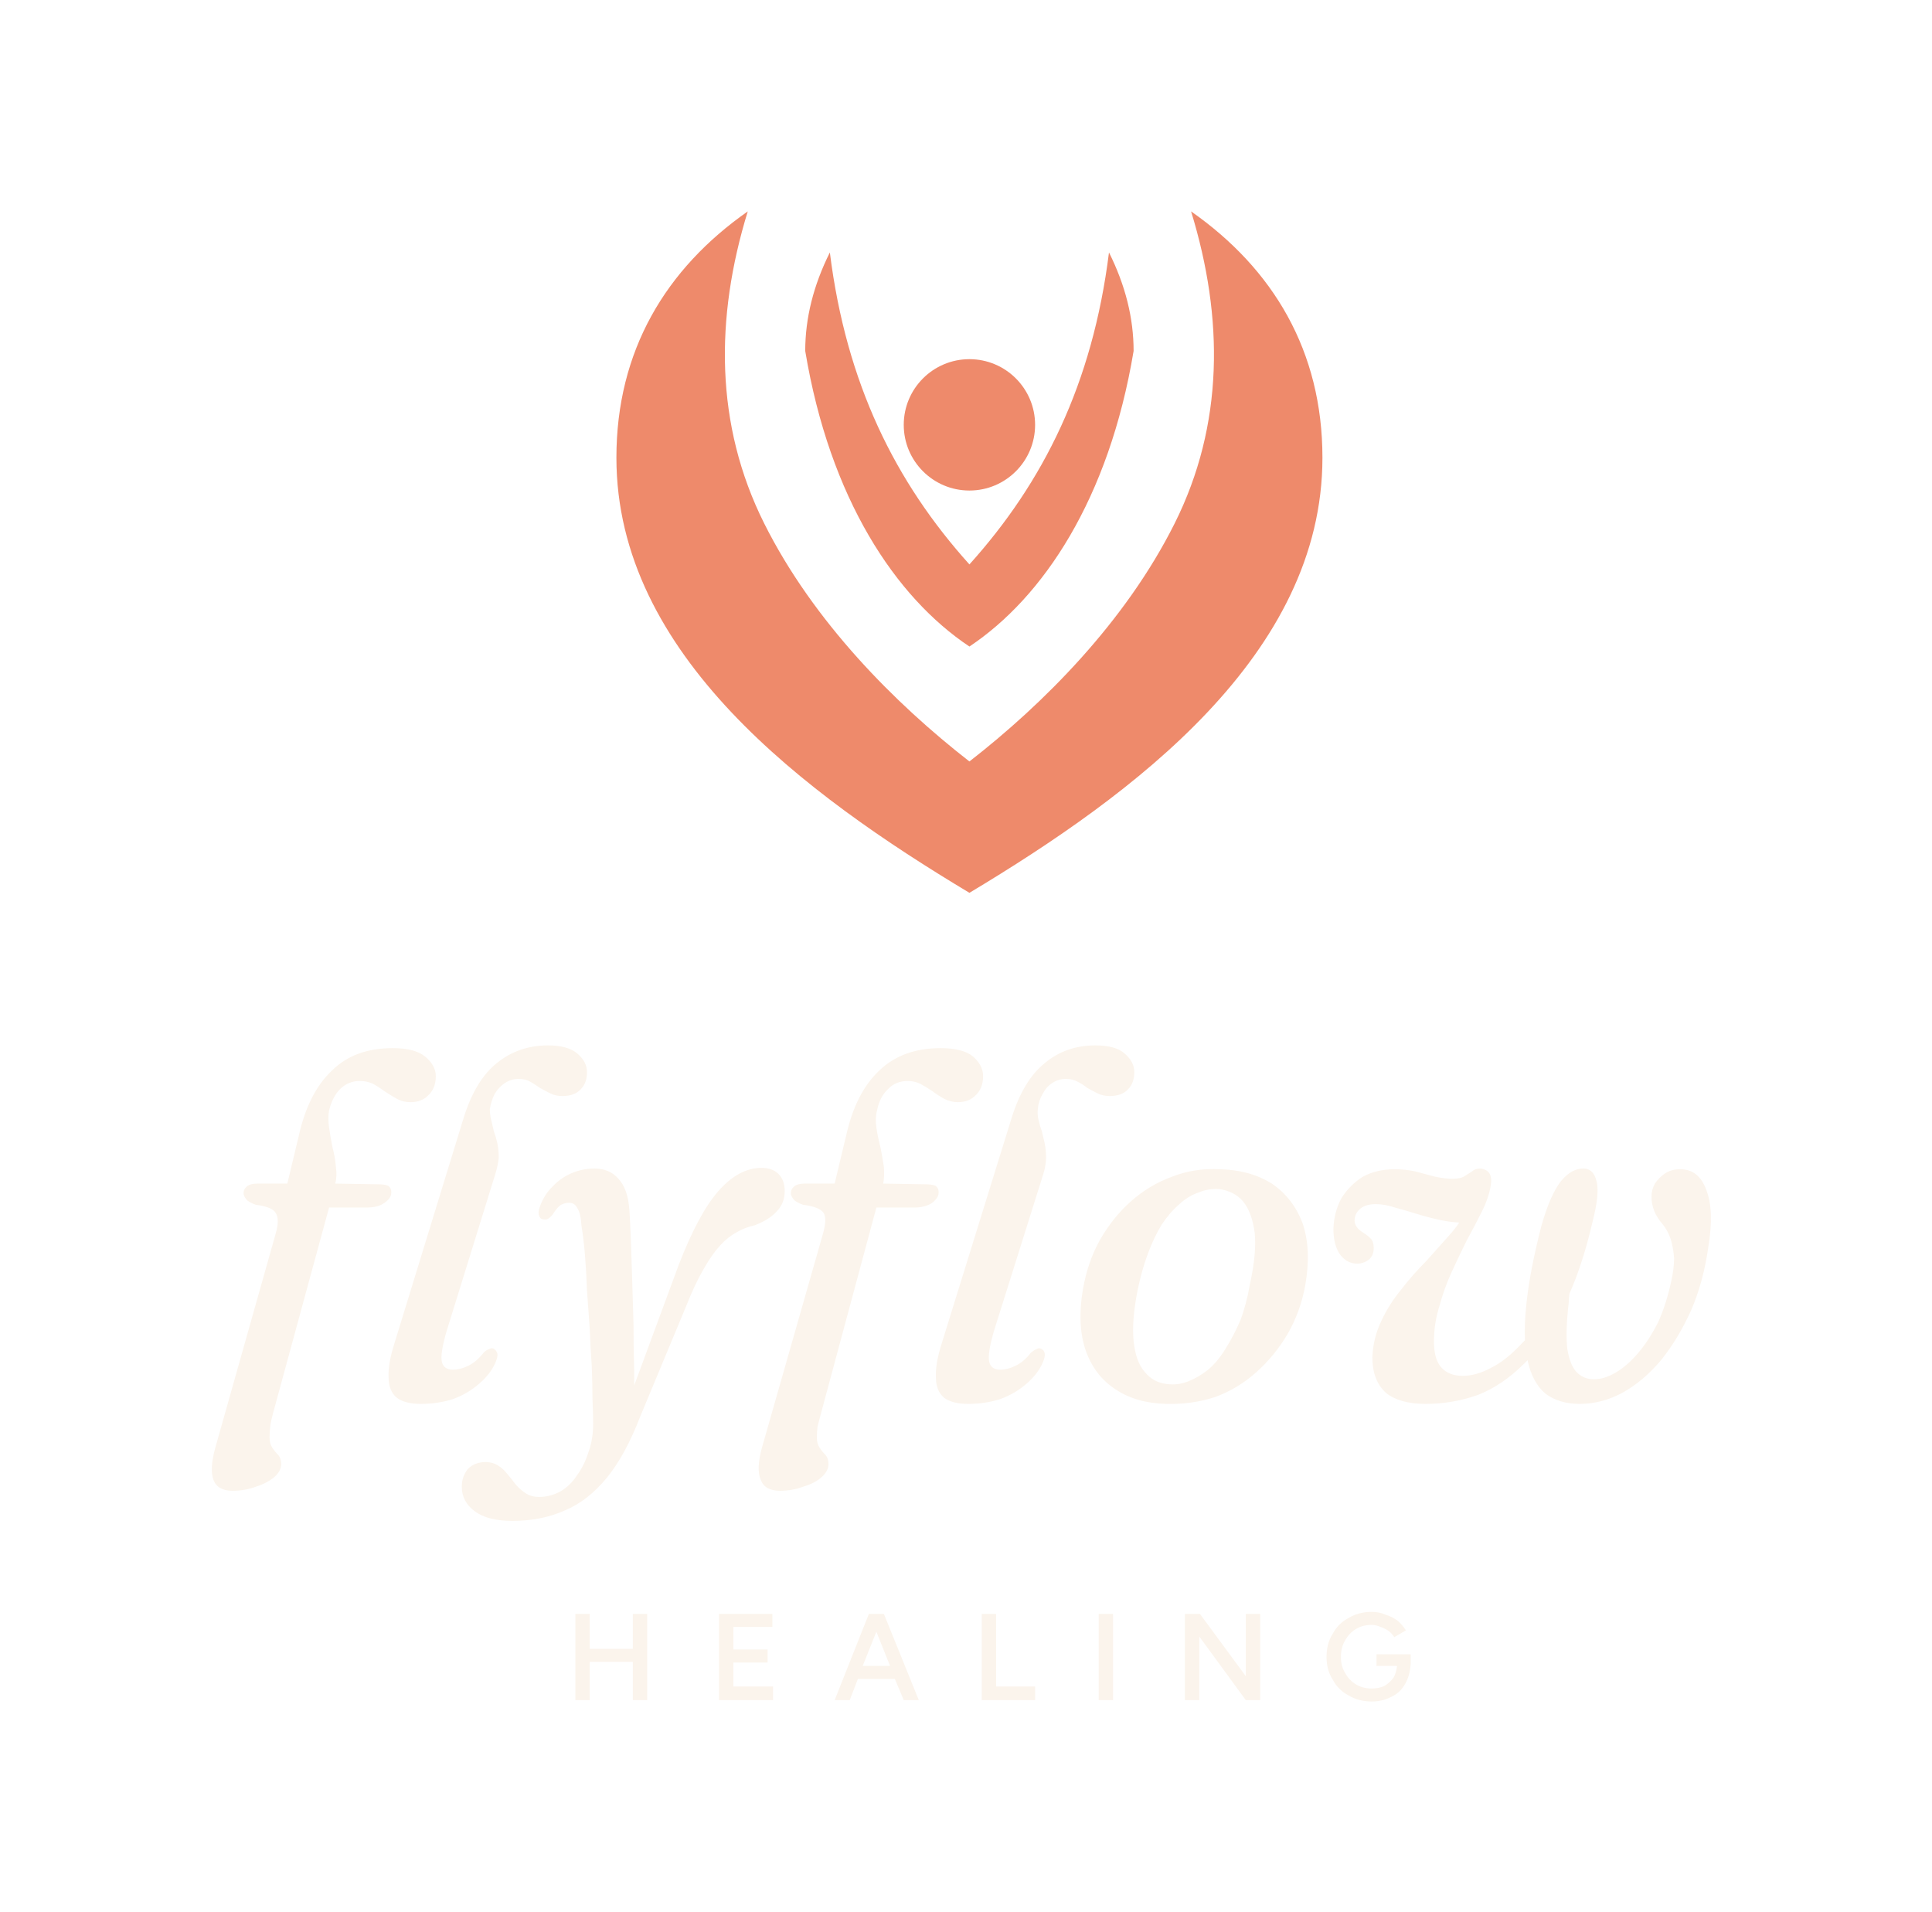
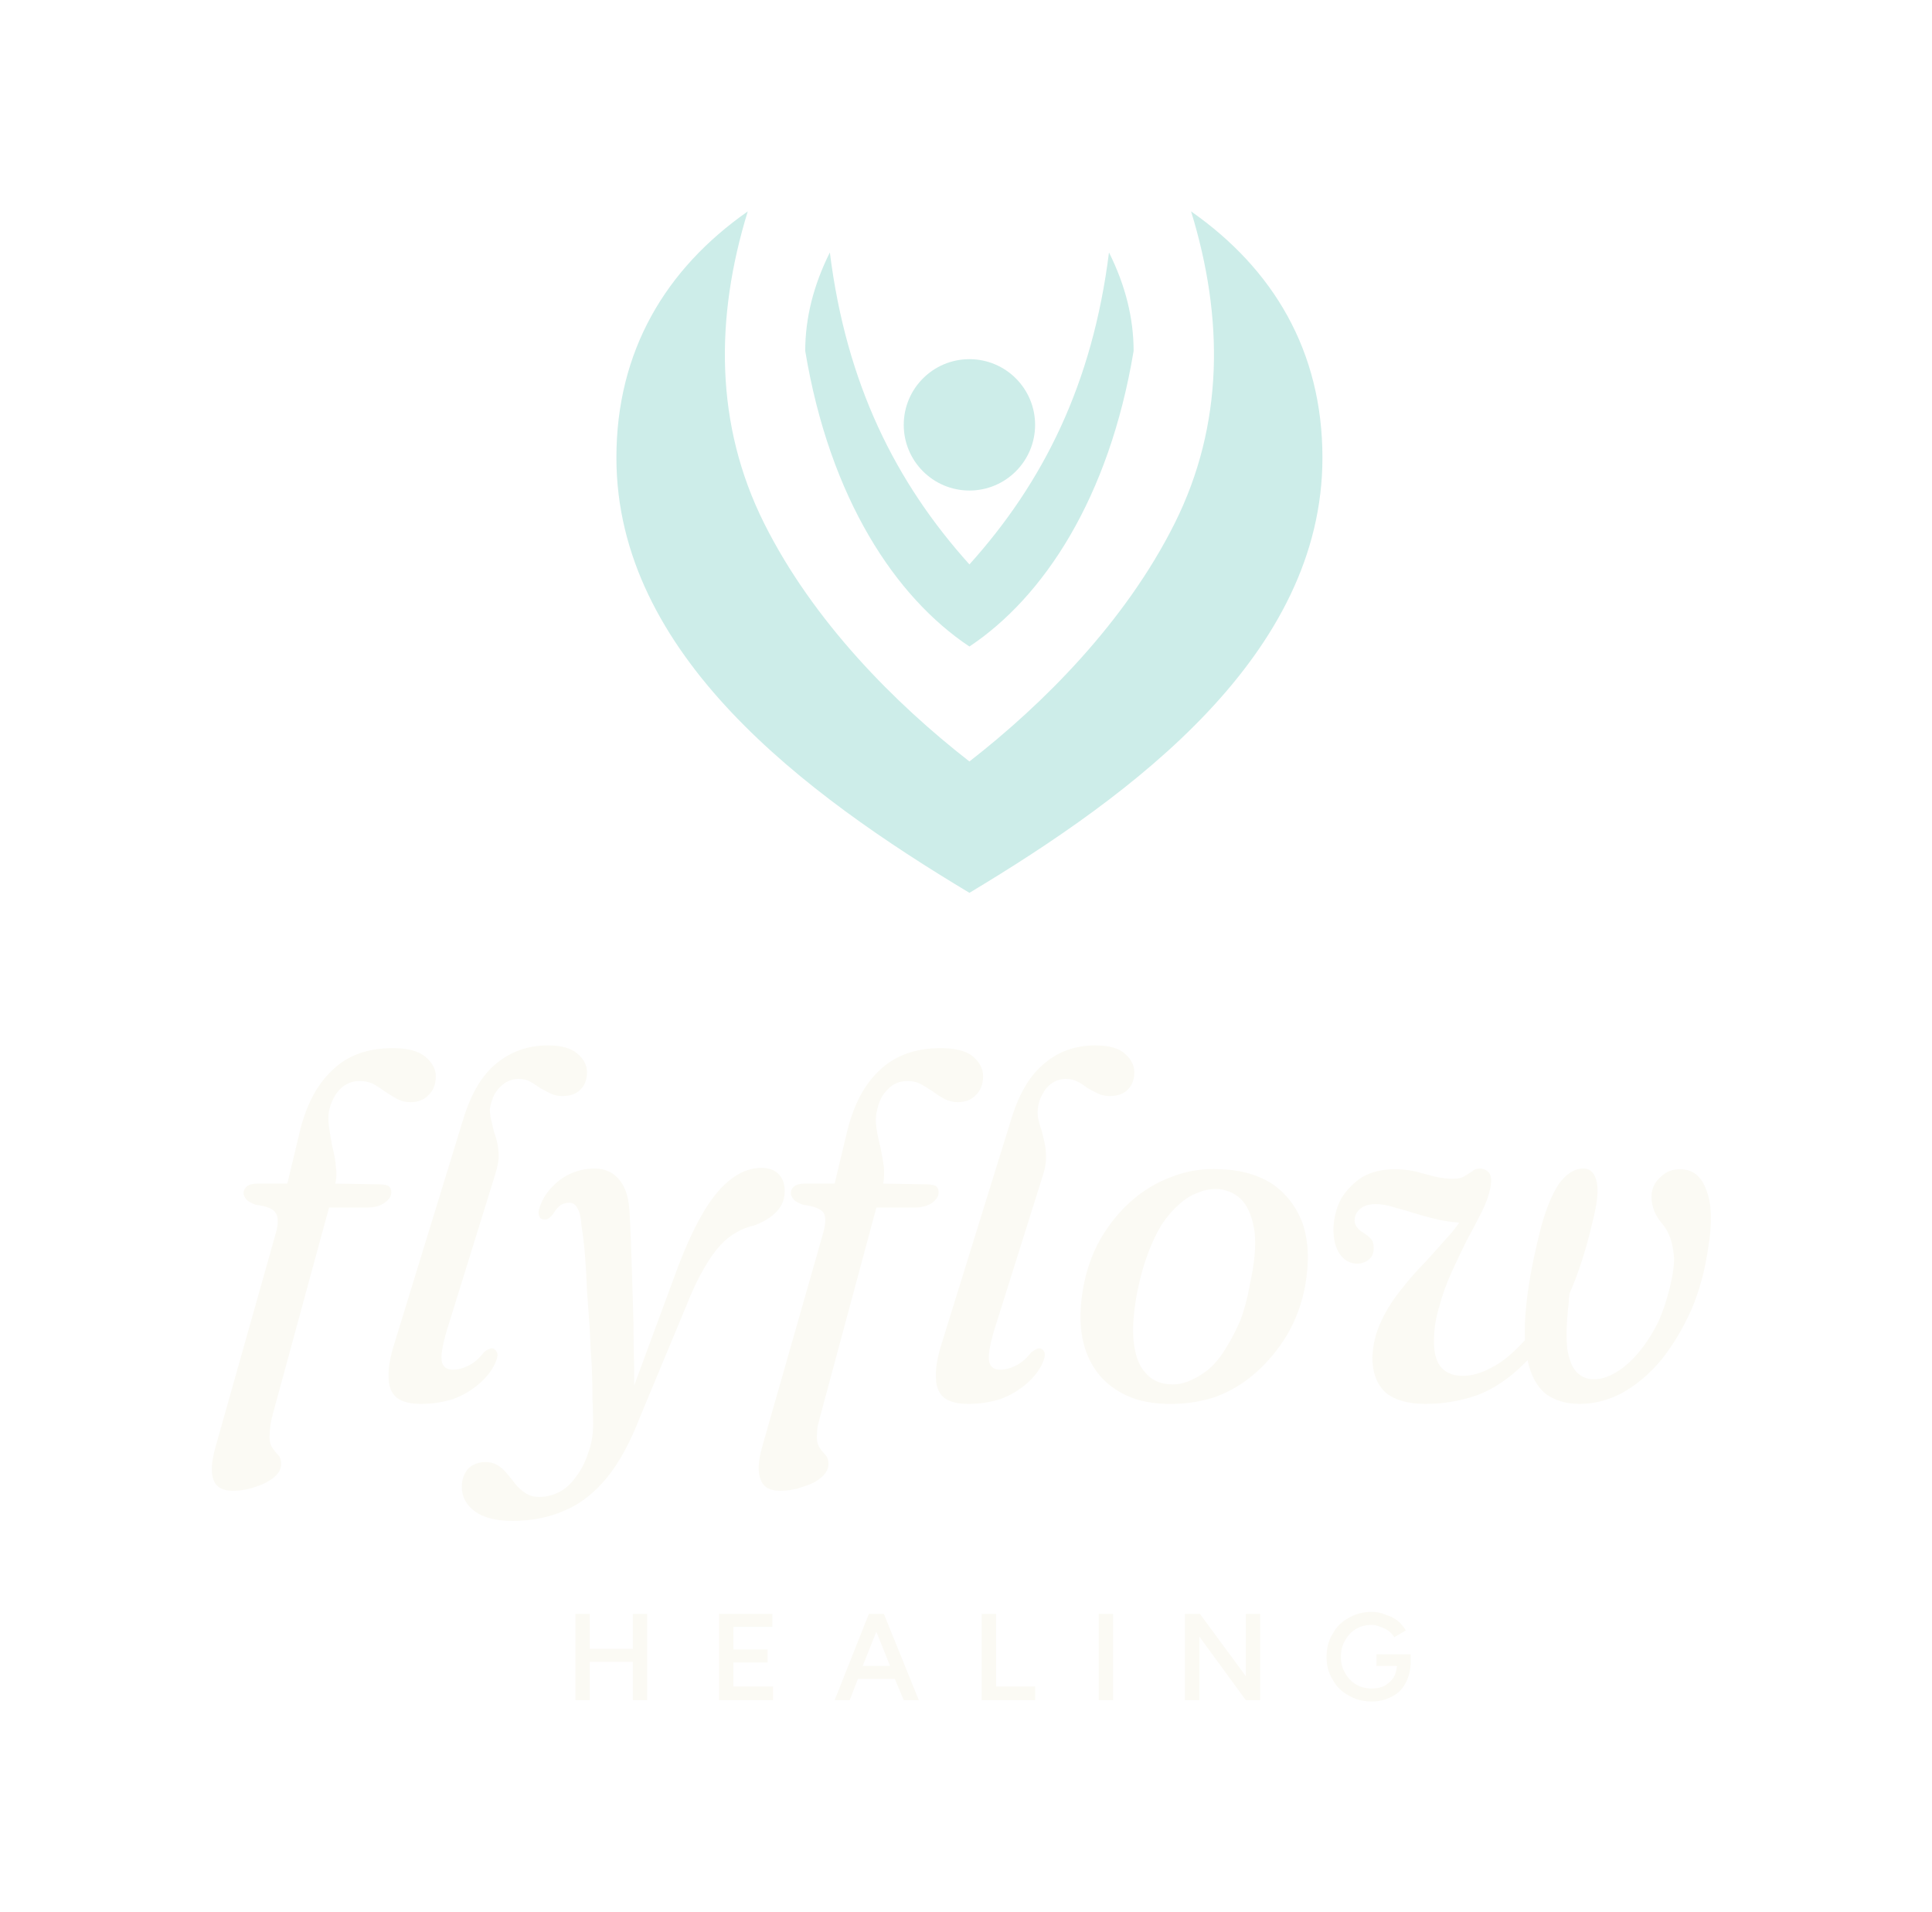
<svg xmlns="http://www.w3.org/2000/svg" viewBox="-31.7 -204.3 282.4 279.0" width="282" height="279">
-   <g transform="translate(50.0 -184.4) scale(1.2)" fill="#EE8A6B">
+   <g transform="translate(50.0 -184.4) scale(1.2)" fill="#CDEDE9">
    <circle cx="50" cy="35" r="8" />
    <path d="M50 92 C30 80 7 63 7 39 C7 26 13 16 23 9 C19 22 19 35 25 47 C31 59 41 69 50 76 C59 69 69 59 75 47 C81 35 81 22 77 9 C87 16 93 26 93 39 C93 63 70 80 50 92 Z" />
    <path d="M50 62 C41 56 33 44 30 26 C30 22 31 18 33 14 C35 30 41 42 50 52 C59 42 65 30 67 14 C69 18 70 22 70 26 C67 44 59 56 50 62 Z" />
  </g>
-   <path fill="#FBF4EC" d="M3.9 -30.1Q3.9 -30.7 4.4 -31.1Q4.9 -31.5 5.9 -31.5H10.3L12.0 -38.6Q13.4 -44.8 16.8 -48.0Q20.1 -51.3 25.7 -51.3Q28.9 -51.3 30.4 -50.1Q32.0 -48.8 32.0 -47.2Q32.0 -45.5 31.0 -44.5Q30.0 -43.4 28.3 -43.4Q27.2 -43.4 26.3 -43.9Q25.4 -44.4 24.5 -45.0Q23.7 -45.6 22.8 -46.1Q21.9 -46.5 20.9 -46.5Q19.2 -46.5 18.0 -45.3Q16.9 -44.2 16.4 -42.2Q16.2 -41.1 16.4 -39.7Q16.6 -38.3 16.9 -36.8Q17.3 -35.3 17.4 -33.9Q17.6 -32.6 17.3 -31.5L23.5 -31.4Q24.5 -31.4 25.0 -31.2Q25.5 -30.9 25.5 -30.2Q25.5 -29.6 25.0 -29.1Q24.5 -28.6 23.8 -28.3Q23.0 -28.0 21.9 -28.0H16.4L8.2 2.1Q7.9 3.2 7.8 4.0Q7.7 4.9 7.7 5.6Q7.7 6.5 8.1 7.1Q8.5 7.7 9.0 8.2Q9.4 8.7 9.4 9.5Q9.4 10.5 8.4 11.4Q7.3 12.3 5.7 12.8Q4.1 13.4 2.3 13.4Q0.1 13.4 -0.5 11.8Q-1.1 10.2 -0.2 7.0L8.6 -24.2Q9.2 -26.3 8.6 -27.2Q8.1 -28.1 5.7 -28.4Q4.6 -28.8 4.3 -29.2Q3.9 -29.7 3.9 -30.1Z M48.4 -51.7Q51.3 -51.7 52.7 -50.5Q54.1 -49.3 54.1 -47.8Q54.1 -46.2 53.2 -45.3Q52.3 -44.3 50.5 -44.3Q49.5 -44.3 48.7 -44.7Q47.9 -45.1 47.2 -45.5Q46.5 -46.0 45.8 -46.4Q45.1 -46.8 44.1 -46.8Q43.0 -46.8 42.1 -46.2Q41.2 -45.6 40.6 -44.6Q40.1 -43.6 39.9 -42.4Q39.9 -41.6 40.1 -40.8Q40.3 -39.9 40.5 -39.1Q40.8 -38.3 41.0 -37.4Q41.2 -36.4 41.2 -35.3Q41.1 -34.2 40.7 -32.9L33.6 -10.0Q32.6 -6.6 32.9 -5.4Q33.2 -4.3 34.5 -4.3Q35.6 -4.3 36.8 -4.9Q38.0 -5.5 39.0 -6.8Q39.4 -7.2 39.8 -7.3Q40.1 -7.5 40.4 -7.4Q40.8 -7.2 41.0 -6.7Q41.1 -6.2 40.7 -5.3Q40.0 -3.7 38.4 -2.3Q36.7 -0.8 34.5 -0.0Q32.3 0.7 29.8 0.7Q27.5 0.7 26.3 -0.2Q25.1 -1.2 25.1 -3.2Q25.0 -5.2 26.0 -8.3L36.1 -41.2Q37.8 -46.6 40.9 -49.1Q44.1 -51.7 48.4 -51.7Z M67.5 -19.6Q70.4 -27.1 73.3 -30.4Q76.3 -33.8 79.6 -33.8Q81.2 -33.8 82.1 -32.9Q83.0 -32.0 83.0 -30.4Q83.0 -28.6 81.8 -27.4Q80.7 -26.2 78.6 -25.4Q77.2 -25.1 76.0 -24.4Q74.7 -23.7 73.6 -22.5Q72.4 -21.2 71.2 -19.1Q69.9 -16.9 68.6 -13.6L61.9 2.5Q59.7 8.2 57.0 11.5Q54.2 14.9 50.8 16.3Q47.4 17.8 43.2 17.8Q39.6 17.8 37.7 16.4Q35.8 15.0 35.8 12.8Q35.8 11.3 36.7 10.2Q37.7 9.2 39.3 9.2Q40.3 9.2 41.1 9.7Q41.9 10.2 42.5 11.0Q43.1 11.7 43.7 12.5Q44.4 13.3 45.2 13.8Q46.0 14.3 47.1 14.3Q48.7 14.3 50.2 13.5Q51.6 12.7 52.6 11.2Q53.7 9.7 54.3 7.8Q55.0 5.9 55.0 3.6Q55.0 2.1 54.9 -0.0Q54.9 -2.2 54.8 -4.8Q54.6 -7.5 54.5 -10.3Q54.3 -13.2 54.1 -15.9Q54.0 -18.7 53.8 -21.1Q53.6 -23.5 53.3 -25.3Q53.2 -27.1 52.7 -27.9Q52.3 -28.7 51.5 -28.7Q50.9 -28.7 50.3 -28.4Q49.7 -28.0 49.1 -27.0Q48.7 -26.5 48.3 -26.3Q48.0 -26.2 47.6 -26.3Q47.3 -26.3 47.1 -26.8Q46.9 -27.3 47.2 -28.1Q47.8 -29.8 49.0 -31.0Q50.2 -32.3 51.8 -33.0Q53.4 -33.7 55.2 -33.7Q57.4 -33.7 58.7 -32.2Q60.1 -30.7 60.3 -27.6Q60.4 -26.2 60.5 -23.6Q60.6 -21.0 60.7 -17.7Q60.8 -14.5 60.9 -11.0Q60.9 -7.5 61.0 -4.2Q61.0 -3.0 61.0 -2.0Z M83.9 -30.1Q83.9 -30.7 84.4 -31.1Q84.9 -31.5 85.9 -31.5H90.3L92.0 -38.6Q93.4 -44.8 96.8 -48.0Q100.2 -51.3 105.8 -51.3Q109.0 -51.3 110.5 -50.1Q112.0 -48.8 112.0 -47.2Q112.0 -45.5 111.0 -44.5Q110.0 -43.4 108.3 -43.4Q107.3 -43.4 106.3 -43.9Q105.4 -44.4 104.6 -45.0Q103.7 -45.6 102.8 -46.1Q101.9 -46.5 101.0 -46.5Q99.2 -46.5 98.1 -45.3Q96.9 -44.2 96.5 -42.2Q96.2 -41.1 96.4 -39.7Q96.6 -38.3 97.0 -36.8Q97.3 -35.3 97.5 -33.9Q97.6 -32.6 97.4 -31.5L103.5 -31.4Q104.5 -31.4 105.0 -31.2Q105.5 -30.9 105.5 -30.2Q105.5 -29.6 105.0 -29.1Q104.6 -28.6 103.8 -28.3Q103.0 -28.0 102.0 -28.0H96.4L88.3 2.1Q88.0 3.2 87.8 4.0Q87.7 4.9 87.7 5.6Q87.7 6.5 88.1 7.1Q88.5 7.7 89.0 8.2Q89.4 8.7 89.4 9.5Q89.4 10.5 88.4 11.4Q87.4 12.3 85.7 12.8Q84.1 13.4 82.3 13.4Q80.1 13.4 79.5 11.8Q78.8 10.2 79.7 7.0L88.6 -24.2Q89.2 -26.3 88.7 -27.2Q88.1 -28.1 85.7 -28.4Q84.6 -28.8 84.3 -29.2Q83.9 -29.7 83.9 -30.1Z M128.4 -51.7Q131.4 -51.7 132.7 -50.5Q134.1 -49.3 134.1 -47.8Q134.1 -46.2 133.2 -45.3Q132.3 -44.3 130.5 -44.3Q129.5 -44.3 128.7 -44.7Q127.9 -45.1 127.2 -45.5Q126.6 -46.0 125.8 -46.4Q125.1 -46.8 124.1 -46.8Q123.0 -46.8 122.1 -46.2Q121.2 -45.6 120.7 -44.6Q120.1 -43.6 120.0 -42.4Q119.9 -41.6 120.1 -40.8Q120.3 -39.9 120.6 -39.1Q120.8 -38.3 121.0 -37.4Q121.2 -36.4 121.2 -35.3Q121.2 -34.2 120.8 -32.9L113.6 -10.0Q112.6 -6.6 112.9 -5.4Q113.2 -4.3 114.5 -4.3Q115.6 -4.3 116.8 -4.9Q118.0 -5.5 119.0 -6.8Q119.5 -7.2 119.8 -7.3Q120.1 -7.5 120.4 -7.4Q120.9 -7.2 121.0 -6.7Q121.1 -6.2 120.7 -5.3Q120.0 -3.7 118.4 -2.3Q116.7 -0.8 114.5 -0.0Q112.3 0.7 109.8 0.7Q107.5 0.7 106.3 -0.2Q105.1 -1.2 105.1 -3.2Q105.0 -5.2 106.0 -8.3L116.2 -41.2Q117.9 -46.6 121.0 -49.1Q124.1 -51.7 128.4 -51.7Z M146.6 -33.6Q151.0 -33.5 154.2 -31.5Q157.3 -29.4 158.7 -25.7Q160.0 -21.9 159.1 -16.7Q158.4 -12.8 156.5 -9.5Q154.6 -6.3 151.9 -3.9Q149.2 -1.5 145.9 -0.3Q142.5 0.8 138.8 0.7Q134.4 0.6 131.4 -1.4Q128.3 -3.4 127.0 -7.1Q125.7 -10.9 126.6 -16.1Q127.3 -20.1 129.1 -23.3Q131.0 -26.6 133.6 -28.9Q136.3 -31.3 139.6 -32.5Q142.9 -33.8 146.6 -33.6ZM138.9 -2.2Q140.5 -2.0 142.0 -2.6Q143.5 -3.2 144.9 -4.3Q146.3 -5.5 147.4 -7.3Q148.6 -9.2 149.6 -11.5Q150.5 -13.9 151.0 -16.8Q152.0 -21.3 151.7 -24.3Q151.3 -27.3 150.0 -28.9Q148.7 -30.4 146.5 -30.7Q144.9 -30.8 143.5 -30.2Q142.0 -29.7 140.7 -28.5Q139.3 -27.3 138.1 -25.5Q137.0 -23.7 136.1 -21.3Q135.2 -18.9 134.6 -16.0Q133.7 -11.5 134.0 -8.5Q134.3 -5.5 135.6 -4.0Q136.9 -2.4 138.9 -2.2Z M199.9 -33.7Q201.3 -33.6 201.7 -31.7Q202.1 -29.9 201.1 -26.0Q199.7 -19.9 197.7 -15.4Q197.6 -14.7 197.6 -14.1Q197.1 -9.8 197.4 -7.3Q197.8 -4.9 198.8 -3.9Q199.8 -2.9 201.3 -2.9Q202.8 -2.9 204.5 -3.9Q206.2 -4.9 207.8 -6.8Q209.4 -8.7 210.7 -11.3Q211.9 -14.0 212.6 -17.3Q213.0 -19.1 213.0 -20.6Q212.9 -22.1 212.5 -23.4Q212.1 -24.6 211.3 -25.6Q210.5 -26.5 210.1 -27.5Q209.7 -28.5 209.7 -29.6Q209.7 -30.6 210.2 -31.5Q210.8 -32.4 211.7 -33.0Q212.6 -33.6 213.9 -33.6Q216.6 -33.6 217.7 -30.6Q218.9 -27.6 218.0 -22.2Q217.3 -17.2 215.5 -13.0Q213.6 -8.8 211.1 -5.7Q208.5 -2.6 205.4 -0.9Q202.4 0.7 199.2 0.7Q196.2 0.7 194.2 -0.8Q192.3 -2.4 191.6 -5.6Q191.6 -5.7 191.6 -5.7Q191.3 -5.4 191.1 -5.2Q187.9 -2.0 184.3 -0.6Q180.6 0.7 176.7 0.7Q172.9 0.7 170.9 -0.9Q168.9 -2.7 168.9 -6.1Q169.0 -8.9 170.2 -11.4Q171.3 -13.8 173.1 -16.0Q174.8 -18.2 176.7 -20.1Q178.5 -22.1 180.1 -23.9Q181.0 -24.9 181.6 -25.8Q180.1 -25.9 178.7 -26.2Q176.9 -26.6 175.3 -27.1Q173.7 -27.6 172.2 -28.0Q170.7 -28.5 169.4 -28.5Q167.9 -28.5 167.1 -27.8Q166.3 -27.1 166.3 -26.1Q166.3 -25.1 167.6 -24.3Q168.4 -23.8 168.8 -23.3Q169.1 -22.8 169.1 -22.1Q169.1 -21.0 168.4 -20.4Q167.6 -19.8 166.7 -19.8Q165.2 -19.8 164.2 -21.1Q163.2 -22.5 163.2 -24.9Q163.3 -27.4 164.4 -29.4Q165.6 -31.3 167.5 -32.5Q169.5 -33.6 172.2 -33.6Q173.6 -33.6 175.1 -33.3Q176.6 -32.9 178.1 -32.5Q179.6 -32.2 180.6 -32.2Q181.8 -32.2 182.4 -32.6Q183.0 -33.0 183.5 -33.3Q183.9 -33.7 184.7 -33.7Q185.6 -33.6 186.0 -33.0Q186.4 -32.4 186.2 -31.2Q185.9 -29.4 184.9 -27.4Q183.9 -25.4 182.7 -23.2Q181.6 -21.0 180.5 -18.6Q179.4 -16.2 178.7 -13.6Q177.9 -11.1 177.9 -8.4Q177.9 -5.8 179.0 -4.6Q180.1 -3.4 182.1 -3.4Q184.1 -3.4 186.3 -4.6Q188.5 -5.7 190.8 -8.2Q191.0 -8.4 191.2 -8.6Q191.1 -10.9 191.4 -13.8Q191.9 -18.7 193.6 -25.3Q194.9 -29.9 196.5 -31.9Q198.1 -33.8 199.9 -33.7Z" />
-   <path fill="#FBF4EC" d="M52.4 44.0V31.4H54.5V36.5H60.8V31.4H62.9V44.0H60.8V38.4H54.5V44.0Z M73.4 44.0V31.4H81.2V33.3H75.5V36.6H80.5V38.5H75.5V42.0H81.3V44.0Z M90.3 44.0 95.3 31.4H97.5L102.6 44.0H100.4L99.1 40.9H93.7L92.5 44.0ZM94.4 39.0H98.4L96.4 34.0Z M111.8 44.0V31.4H113.9V42.0H119.6V44.0Z M128.9 44.0V31.4H131.0V44.0Z M141.5 44.0V31.4H143.7L150.4 40.5V31.4H152.5V44.0H150.4L143.6 34.7V44.0Z M168.8 44.2Q166.9 44.2 165.4 43.3Q163.9 42.5 163.1 41.0Q162.2 39.6 162.2 37.7Q162.2 35.7 163.1 34.3Q163.9 32.8 165.4 32.0Q166.9 31.1 168.8 31.1Q169.9 31.1 170.8 31.5Q171.8 31.8 172.6 32.4Q173.3 33.0 173.8 33.8L172.1 34.8Q171.8 34.3 171.3 33.9Q170.7 33.5 170.1 33.3Q169.4 33.0 168.8 33.0Q167.5 33.0 166.5 33.6Q165.5 34.2 164.9 35.3Q164.3 36.3 164.3 37.7Q164.3 39.0 164.9 40.0Q165.5 41.1 166.5 41.7Q167.5 42.3 168.8 42.3Q169.9 42.3 170.7 41.9Q171.5 41.4 172.0 40.7Q172.4 40.0 172.5 39.0H169.5V37.3H174.5V38.7Q174.4 40.4 173.7 41.6Q173.0 42.9 171.7 43.5Q170.4 44.2 168.8 44.2Z" />
+   <path fill="#FBFAF4" d="M3.9 -30.1Q3.9 -30.7 4.4 -31.1Q4.9 -31.5 5.9 -31.5H10.3L12.0 -38.6Q13.4 -44.8 16.8 -48.0Q20.1 -51.3 25.7 -51.3Q28.9 -51.3 30.4 -50.1Q32.0 -48.8 32.0 -47.2Q32.0 -45.5 31.0 -44.5Q30.0 -43.4 28.3 -43.4Q27.2 -43.4 26.3 -43.9Q25.4 -44.4 24.5 -45.0Q23.7 -45.6 22.8 -46.1Q21.9 -46.5 20.9 -46.5Q19.2 -46.5 18.0 -45.3Q16.9 -44.2 16.4 -42.2Q16.2 -41.1 16.4 -39.7Q16.6 -38.3 16.9 -36.8Q17.3 -35.3 17.4 -33.9Q17.6 -32.6 17.3 -31.5L23.5 -31.4Q24.5 -31.4 25.0 -31.2Q25.5 -30.9 25.5 -30.2Q25.5 -29.6 25.0 -29.1Q24.5 -28.6 23.8 -28.3Q23.0 -28.0 21.9 -28.0H16.4L8.2 2.1Q7.9 3.2 7.8 4.0Q7.7 4.9 7.7 5.6Q7.7 6.5 8.1 7.1Q8.5 7.7 9.0 8.2Q9.4 8.7 9.4 9.5Q9.4 10.5 8.4 11.4Q7.3 12.3 5.7 12.8Q4.1 13.4 2.3 13.4Q0.1 13.4 -0.5 11.8Q-1.1 10.2 -0.2 7.0L8.6 -24.2Q9.2 -26.3 8.6 -27.2Q8.1 -28.1 5.7 -28.4Q4.6 -28.8 4.3 -29.2Q3.9 -29.7 3.9 -30.1Z M48.4 -51.7Q51.3 -51.7 52.7 -50.5Q54.1 -49.3 54.1 -47.8Q54.1 -46.2 53.2 -45.3Q52.3 -44.3 50.5 -44.3Q49.5 -44.3 48.7 -44.7Q47.9 -45.1 47.2 -45.5Q46.5 -46.0 45.8 -46.4Q45.1 -46.8 44.1 -46.8Q43.0 -46.8 42.1 -46.2Q41.2 -45.6 40.6 -44.6Q40.1 -43.6 39.9 -42.4Q39.9 -41.6 40.1 -40.8Q40.3 -39.9 40.5 -39.1Q40.8 -38.3 41.0 -37.4Q41.2 -36.4 41.2 -35.3Q41.1 -34.2 40.7 -32.9L33.6 -10.0Q32.6 -6.6 32.9 -5.4Q33.2 -4.3 34.5 -4.3Q35.6 -4.3 36.8 -4.9Q38.0 -5.5 39.0 -6.8Q39.4 -7.2 39.8 -7.3Q40.1 -7.5 40.4 -7.4Q40.8 -7.2 41.0 -6.7Q41.1 -6.2 40.7 -5.3Q40.0 -3.7 38.4 -2.3Q36.7 -0.8 34.5 -0.0Q32.3 0.7 29.8 0.7Q27.5 0.7 26.3 -0.2Q25.1 -1.2 25.1 -3.2Q25.0 -5.2 26.0 -8.3L36.1 -41.2Q37.8 -46.6 40.9 -49.1Q44.1 -51.7 48.4 -51.7Z M67.5 -19.6Q70.4 -27.1 73.3 -30.4Q76.3 -33.8 79.6 -33.8Q81.2 -33.8 82.1 -32.9Q83.0 -32.0 83.0 -30.4Q83.0 -28.6 81.8 -27.4Q80.7 -26.2 78.6 -25.4Q77.2 -25.1 76.0 -24.4Q74.7 -23.7 73.6 -22.5Q72.4 -21.2 71.2 -19.1Q69.9 -16.9 68.6 -13.6L61.9 2.5Q59.7 8.2 57.0 11.5Q54.2 14.9 50.8 16.3Q47.4 17.8 43.2 17.8Q39.6 17.8 37.7 16.4Q35.8 15.0 35.8 12.8Q35.8 11.3 36.7 10.2Q37.7 9.2 39.3 9.2Q40.3 9.2 41.1 9.7Q41.9 10.2 42.5 11.0Q43.1 11.7 43.7 12.5Q44.4 13.3 45.2 13.8Q46.0 14.3 47.1 14.3Q48.7 14.3 50.2 13.5Q51.6 12.7 52.6 11.2Q53.7 9.7 54.3 7.8Q55.0 5.9 55.0 3.6Q55.0 2.1 54.9 -0.0Q54.9 -2.2 54.8 -4.8Q54.6 -7.5 54.5 -10.3Q54.3 -13.2 54.1 -15.9Q54.0 -18.7 53.8 -21.1Q53.6 -23.5 53.3 -25.3Q53.2 -27.1 52.7 -27.9Q52.3 -28.7 51.5 -28.7Q50.9 -28.7 50.3 -28.4Q49.7 -28.0 49.1 -27.0Q48.7 -26.5 48.3 -26.3Q48.0 -26.2 47.6 -26.3Q47.3 -26.3 47.1 -26.8Q46.9 -27.3 47.2 -28.1Q47.8 -29.8 49.0 -31.0Q50.2 -32.3 51.8 -33.0Q53.4 -33.7 55.2 -33.7Q57.4 -33.7 58.7 -32.2Q60.1 -30.7 60.3 -27.6Q60.4 -26.2 60.5 -23.6Q60.6 -21.0 60.7 -17.7Q60.8 -14.5 60.9 -11.0Q60.9 -7.5 61.0 -4.2Q61.0 -3.0 61.0 -2.0Z M83.9 -30.1Q83.9 -30.7 84.4 -31.1Q84.9 -31.5 85.9 -31.5H90.3L92.0 -38.6Q93.4 -44.8 96.8 -48.0Q100.2 -51.3 105.8 -51.3Q109.0 -51.3 110.5 -50.1Q112.0 -48.8 112.0 -47.2Q112.0 -45.5 111.0 -44.5Q110.0 -43.4 108.3 -43.4Q107.3 -43.4 106.3 -43.9Q105.4 -44.4 104.6 -45.0Q103.7 -45.6 102.8 -46.1Q101.9 -46.5 101.0 -46.5Q99.2 -46.5 98.1 -45.3Q96.9 -44.2 96.5 -42.2Q96.2 -41.1 96.4 -39.7Q96.6 -38.3 97.0 -36.8Q97.3 -35.3 97.5 -33.9Q97.6 -32.6 97.4 -31.5L103.5 -31.4Q104.5 -31.4 105.0 -31.2Q105.5 -30.9 105.5 -30.2Q105.5 -29.6 105.0 -29.1Q104.6 -28.6 103.8 -28.3Q103.0 -28.0 102.0 -28.0H96.4L88.3 2.1Q88.0 3.2 87.8 4.0Q87.7 4.9 87.7 5.6Q87.7 6.5 88.1 7.1Q88.5 7.7 89.0 8.2Q89.4 8.7 89.4 9.5Q89.4 10.5 88.4 11.4Q87.4 12.3 85.7 12.8Q84.1 13.4 82.3 13.4Q80.1 13.4 79.5 11.8Q78.8 10.2 79.7 7.0L88.6 -24.2Q89.2 -26.3 88.7 -27.2Q88.1 -28.1 85.7 -28.4Q84.6 -28.8 84.3 -29.2Q83.9 -29.7 83.9 -30.1Z M128.4 -51.7Q131.4 -51.7 132.7 -50.5Q134.1 -49.3 134.1 -47.8Q134.1 -46.2 133.2 -45.3Q132.3 -44.3 130.5 -44.3Q129.5 -44.3 128.7 -44.7Q127.9 -45.1 127.2 -45.5Q126.6 -46.0 125.8 -46.4Q125.1 -46.8 124.1 -46.8Q123.0 -46.8 122.1 -46.2Q121.2 -45.6 120.7 -44.6Q120.1 -43.6 120.0 -42.4Q119.9 -41.6 120.1 -40.8Q120.3 -39.9 120.6 -39.1Q120.8 -38.3 121.0 -37.4Q121.2 -36.4 121.2 -35.3Q121.2 -34.2 120.8 -32.9L113.6 -10.0Q112.6 -6.6 112.9 -5.4Q113.2 -4.3 114.5 -4.3Q115.6 -4.3 116.8 -4.9Q118.0 -5.5 119.0 -6.8Q119.5 -7.2 119.8 -7.3Q120.1 -7.5 120.4 -7.4Q120.9 -7.2 121.0 -6.7Q121.1 -6.2 120.7 -5.3Q120.0 -3.7 118.4 -2.3Q116.7 -0.8 114.5 -0.0Q112.3 0.7 109.8 0.7Q107.5 0.7 106.3 -0.2Q105.1 -1.2 105.1 -3.2Q105.0 -5.2 106.0 -8.3L116.2 -41.2Q117.9 -46.6 121.0 -49.1Q124.1 -51.7 128.4 -51.7Z M146.6 -33.6Q151.0 -33.5 154.2 -31.5Q157.3 -29.4 158.7 -25.7Q160.0 -21.9 159.1 -16.7Q158.4 -12.8 156.5 -9.5Q154.6 -6.3 151.9 -3.9Q149.2 -1.5 145.9 -0.3Q142.5 0.8 138.8 0.7Q134.4 0.6 131.4 -1.4Q128.3 -3.4 127.0 -7.1Q125.7 -10.9 126.6 -16.1Q127.3 -20.1 129.1 -23.3Q131.0 -26.6 133.6 -28.9Q136.3 -31.3 139.6 -32.5Q142.9 -33.8 146.6 -33.6ZM138.9 -2.2Q140.5 -2.0 142.0 -2.6Q143.5 -3.2 144.9 -4.3Q146.3 -5.5 147.4 -7.3Q148.6 -9.2 149.6 -11.5Q150.5 -13.9 151.0 -16.8Q152.0 -21.3 151.7 -24.3Q151.3 -27.3 150.0 -28.9Q148.7 -30.4 146.5 -30.7Q144.9 -30.8 143.5 -30.2Q142.0 -29.7 140.7 -28.5Q139.3 -27.3 138.1 -25.5Q137.0 -23.7 136.1 -21.3Q135.2 -18.9 134.6 -16.0Q133.7 -11.5 134.0 -8.5Q134.3 -5.5 135.6 -4.0Q136.9 -2.4 138.9 -2.2Z M199.9 -33.7Q201.3 -33.6 201.7 -31.7Q202.1 -29.9 201.1 -26.0Q199.7 -19.9 197.7 -15.4Q197.6 -14.7 197.6 -14.1Q197.1 -9.8 197.4 -7.3Q197.8 -4.9 198.8 -3.9Q199.8 -2.9 201.3 -2.9Q202.8 -2.9 204.5 -3.9Q206.2 -4.9 207.8 -6.8Q209.4 -8.7 210.7 -11.3Q211.9 -14.0 212.6 -17.3Q213.0 -19.1 213.0 -20.6Q212.9 -22.1 212.5 -23.4Q212.1 -24.6 211.3 -25.6Q210.5 -26.5 210.1 -27.5Q209.7 -28.5 209.7 -29.6Q209.7 -30.6 210.2 -31.5Q210.8 -32.4 211.7 -33.0Q212.6 -33.6 213.9 -33.6Q216.6 -33.6 217.7 -30.6Q218.9 -27.6 218.0 -22.2Q217.3 -17.2 215.5 -13.0Q213.6 -8.8 211.1 -5.7Q208.5 -2.6 205.4 -0.9Q202.4 0.7 199.2 0.7Q196.2 0.7 194.2 -0.8Q192.3 -2.4 191.6 -5.6Q191.6 -5.7 191.6 -5.7Q191.3 -5.4 191.1 -5.2Q187.9 -2.0 184.3 -0.6Q180.6 0.7 176.7 0.7Q172.9 0.7 170.9 -0.9Q168.9 -2.7 168.9 -6.1Q169.0 -8.9 170.2 -11.4Q171.3 -13.8 173.1 -16.0Q174.8 -18.2 176.7 -20.1Q178.5 -22.1 180.1 -23.9Q181.0 -24.9 181.6 -25.8Q180.1 -25.9 178.7 -26.2Q176.9 -26.6 175.3 -27.1Q173.7 -27.6 172.2 -28.0Q170.7 -28.5 169.4 -28.5Q167.9 -28.5 167.1 -27.8Q166.3 -27.1 166.3 -26.1Q166.3 -25.1 167.6 -24.3Q168.4 -23.8 168.8 -23.3Q169.1 -22.8 169.1 -22.1Q169.1 -21.0 168.4 -20.4Q167.6 -19.8 166.7 -19.8Q165.2 -19.8 164.2 -21.1Q163.2 -22.5 163.2 -24.9Q163.3 -27.4 164.4 -29.4Q165.6 -31.3 167.5 -32.5Q169.5 -33.6 172.2 -33.6Q173.6 -33.6 175.1 -33.3Q176.6 -32.9 178.1 -32.5Q179.6 -32.2 180.6 -32.2Q181.8 -32.2 182.4 -32.6Q183.0 -33.0 183.5 -33.3Q183.9 -33.7 184.7 -33.7Q185.6 -33.6 186.0 -33.0Q186.4 -32.4 186.2 -31.2Q185.9 -29.4 184.9 -27.4Q183.9 -25.4 182.7 -23.2Q181.6 -21.0 180.5 -18.6Q179.4 -16.2 178.7 -13.6Q177.9 -11.1 177.9 -8.4Q177.9 -5.8 179.0 -4.6Q180.1 -3.4 182.1 -3.4Q184.1 -3.4 186.3 -4.6Q188.5 -5.7 190.8 -8.2Q191.0 -8.4 191.2 -8.6Q191.1 -10.9 191.4 -13.8Q191.9 -18.7 193.6 -25.3Q194.9 -29.9 196.5 -31.9Q198.1 -33.8 199.9 -33.7Z" />
+   <path fill="#FBFAF4" d="M52.4 44.0V31.4H54.5V36.5H60.8V31.4H62.9V44.0H60.8V38.4H54.5V44.0Z M73.4 44.0V31.4H81.2V33.3H75.5V36.6H80.5V38.5H75.5V42.0H81.3V44.0Z M90.3 44.0 95.3 31.4H97.5L102.6 44.0H100.4L99.1 40.9H93.7L92.5 44.0ZM94.4 39.0H98.4L96.4 34.0Z M111.8 44.0V31.4H113.9V42.0H119.6V44.0Z M128.9 44.0V31.4H131.0V44.0Z M141.5 44.0V31.4H143.7L150.4 40.5V31.4H152.5V44.0H150.4L143.6 34.7V44.0Z M168.8 44.2Q166.9 44.2 165.4 43.3Q163.9 42.5 163.1 41.0Q162.2 39.6 162.2 37.7Q162.2 35.7 163.1 34.3Q163.9 32.8 165.4 32.0Q166.9 31.1 168.8 31.1Q169.9 31.1 170.8 31.5Q171.8 31.8 172.6 32.4Q173.3 33.0 173.8 33.8L172.1 34.8Q171.8 34.3 171.3 33.9Q170.7 33.5 170.1 33.3Q169.4 33.0 168.8 33.0Q167.5 33.0 166.5 33.6Q165.5 34.2 164.9 35.3Q164.3 36.3 164.3 37.7Q164.3 39.0 164.9 40.0Q165.5 41.1 166.5 41.7Q167.5 42.3 168.8 42.3Q169.9 42.3 170.7 41.9Q171.5 41.4 172.0 40.7Q172.4 40.0 172.5 39.0H169.5V37.3H174.5V38.7Q174.4 40.4 173.7 41.6Q173.0 42.9 171.7 43.5Q170.4 44.2 168.8 44.2Z" />
</svg>
